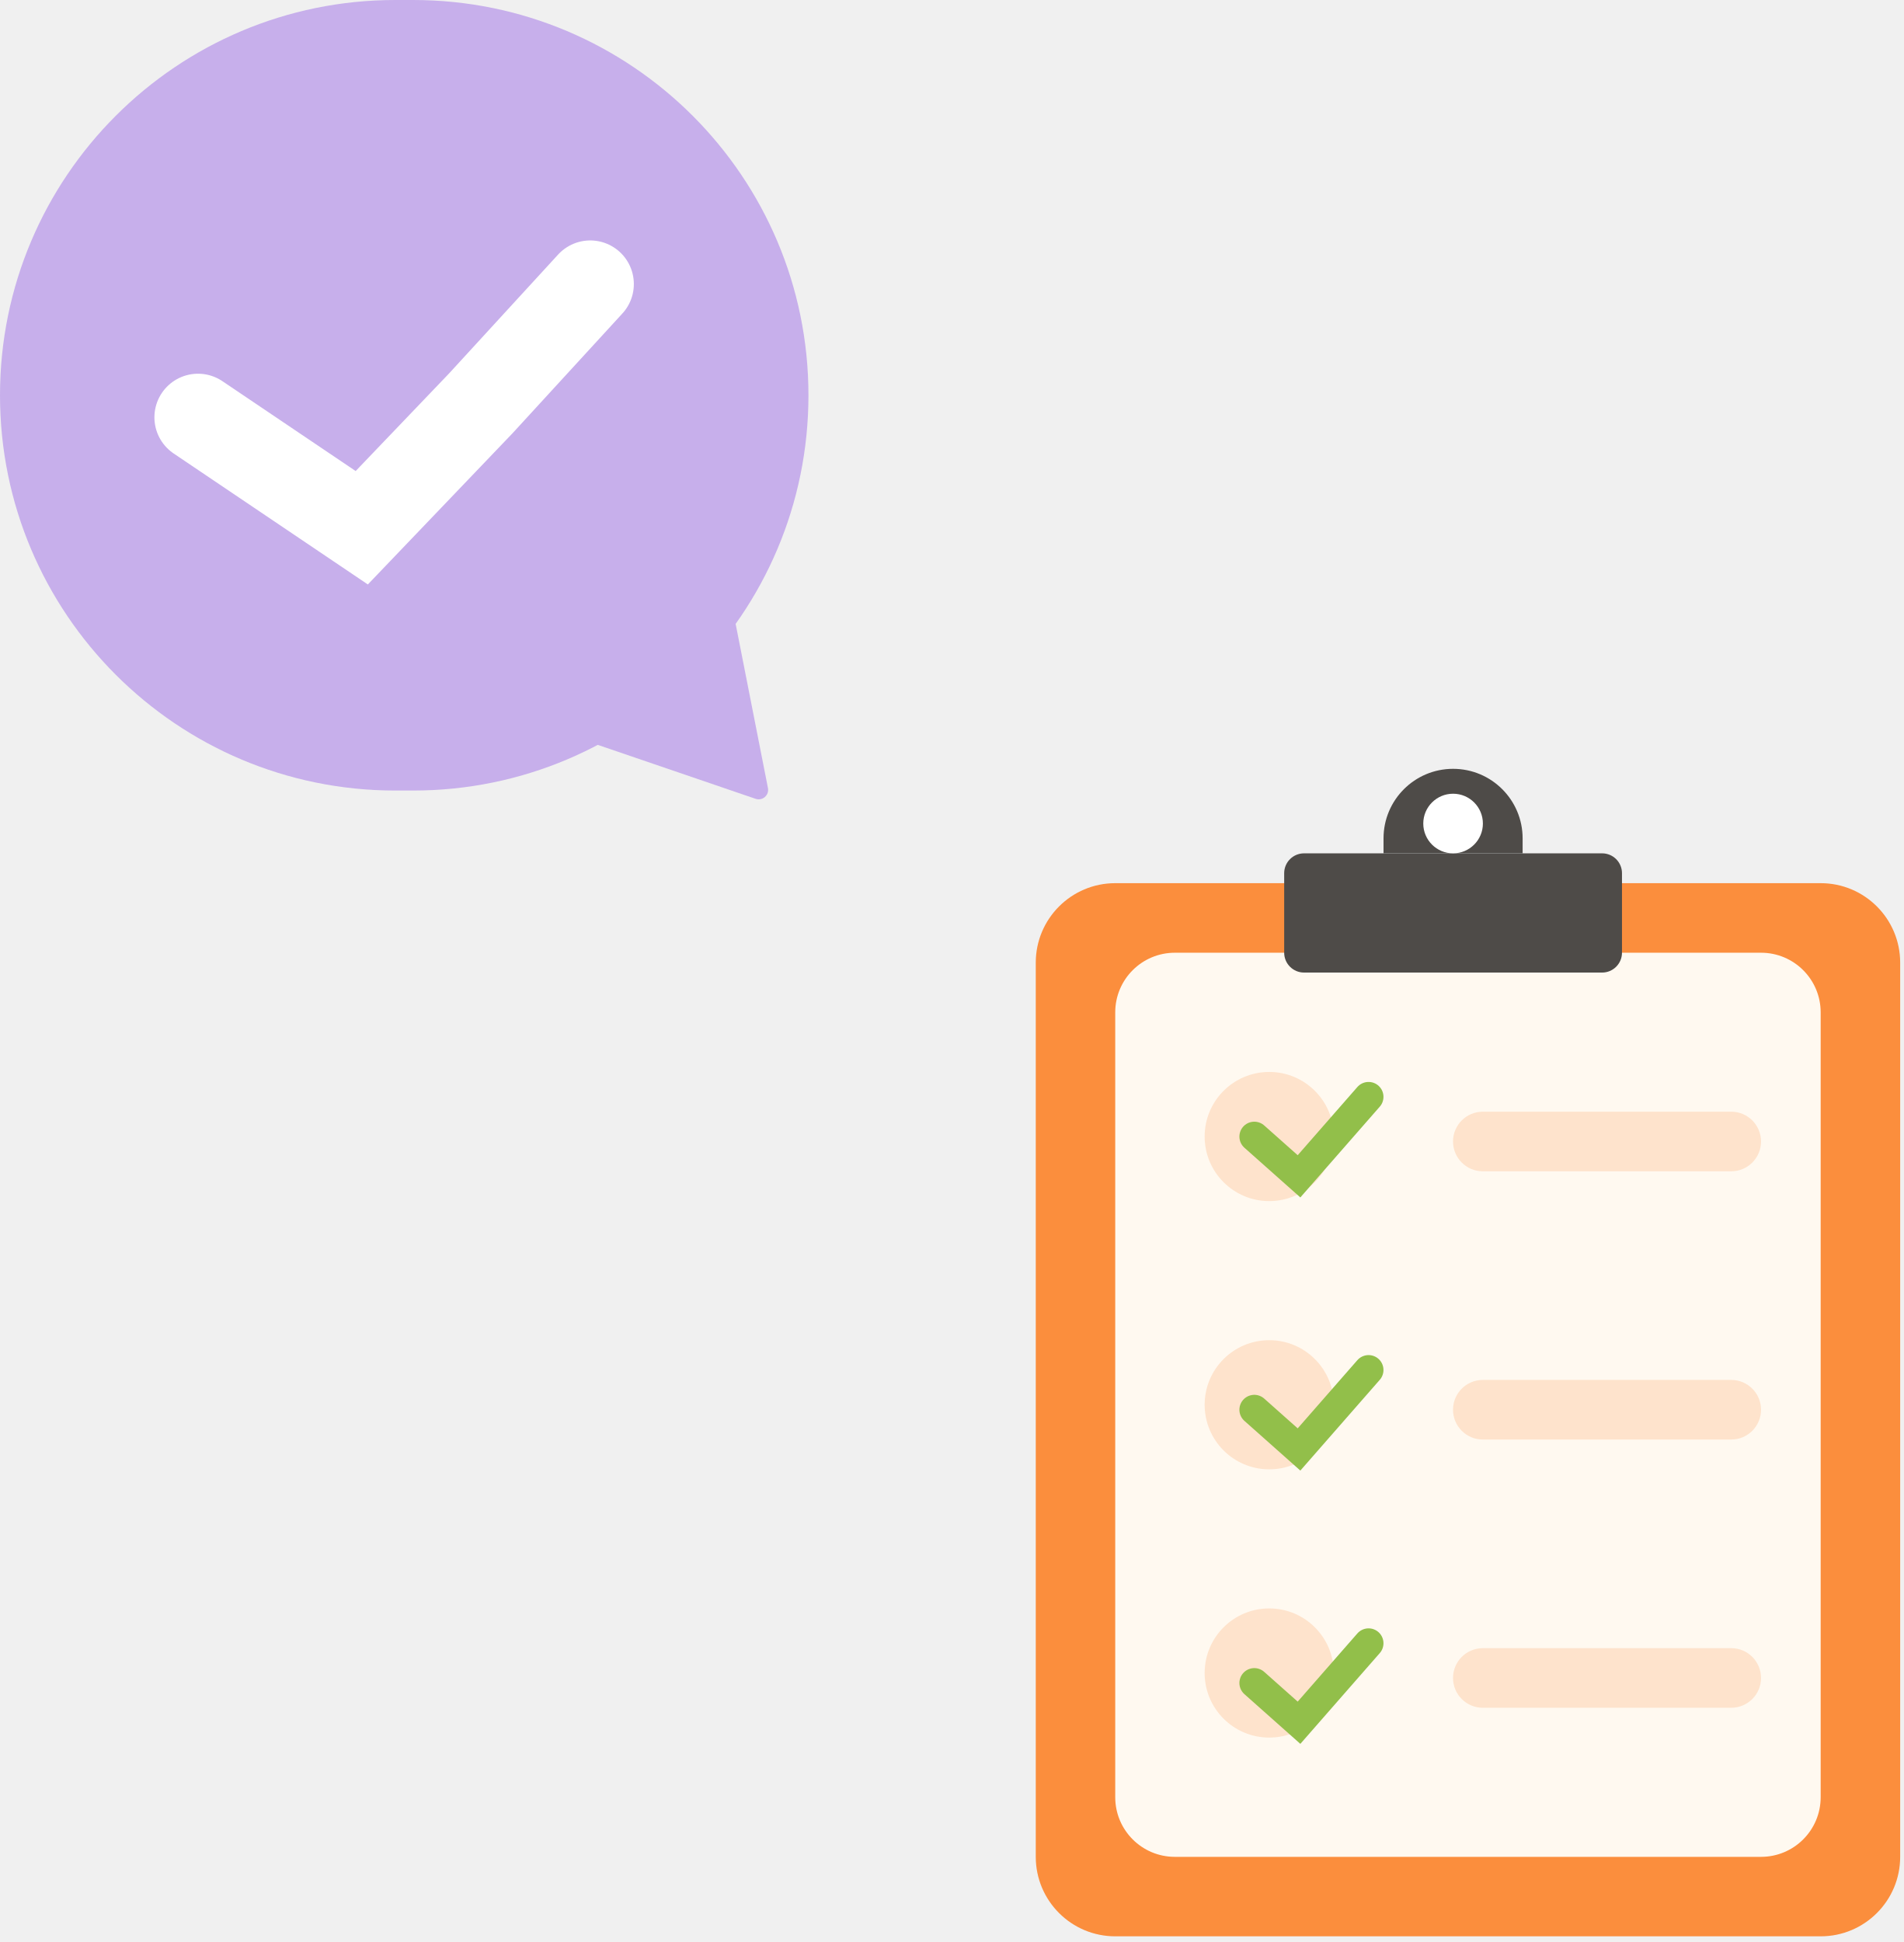
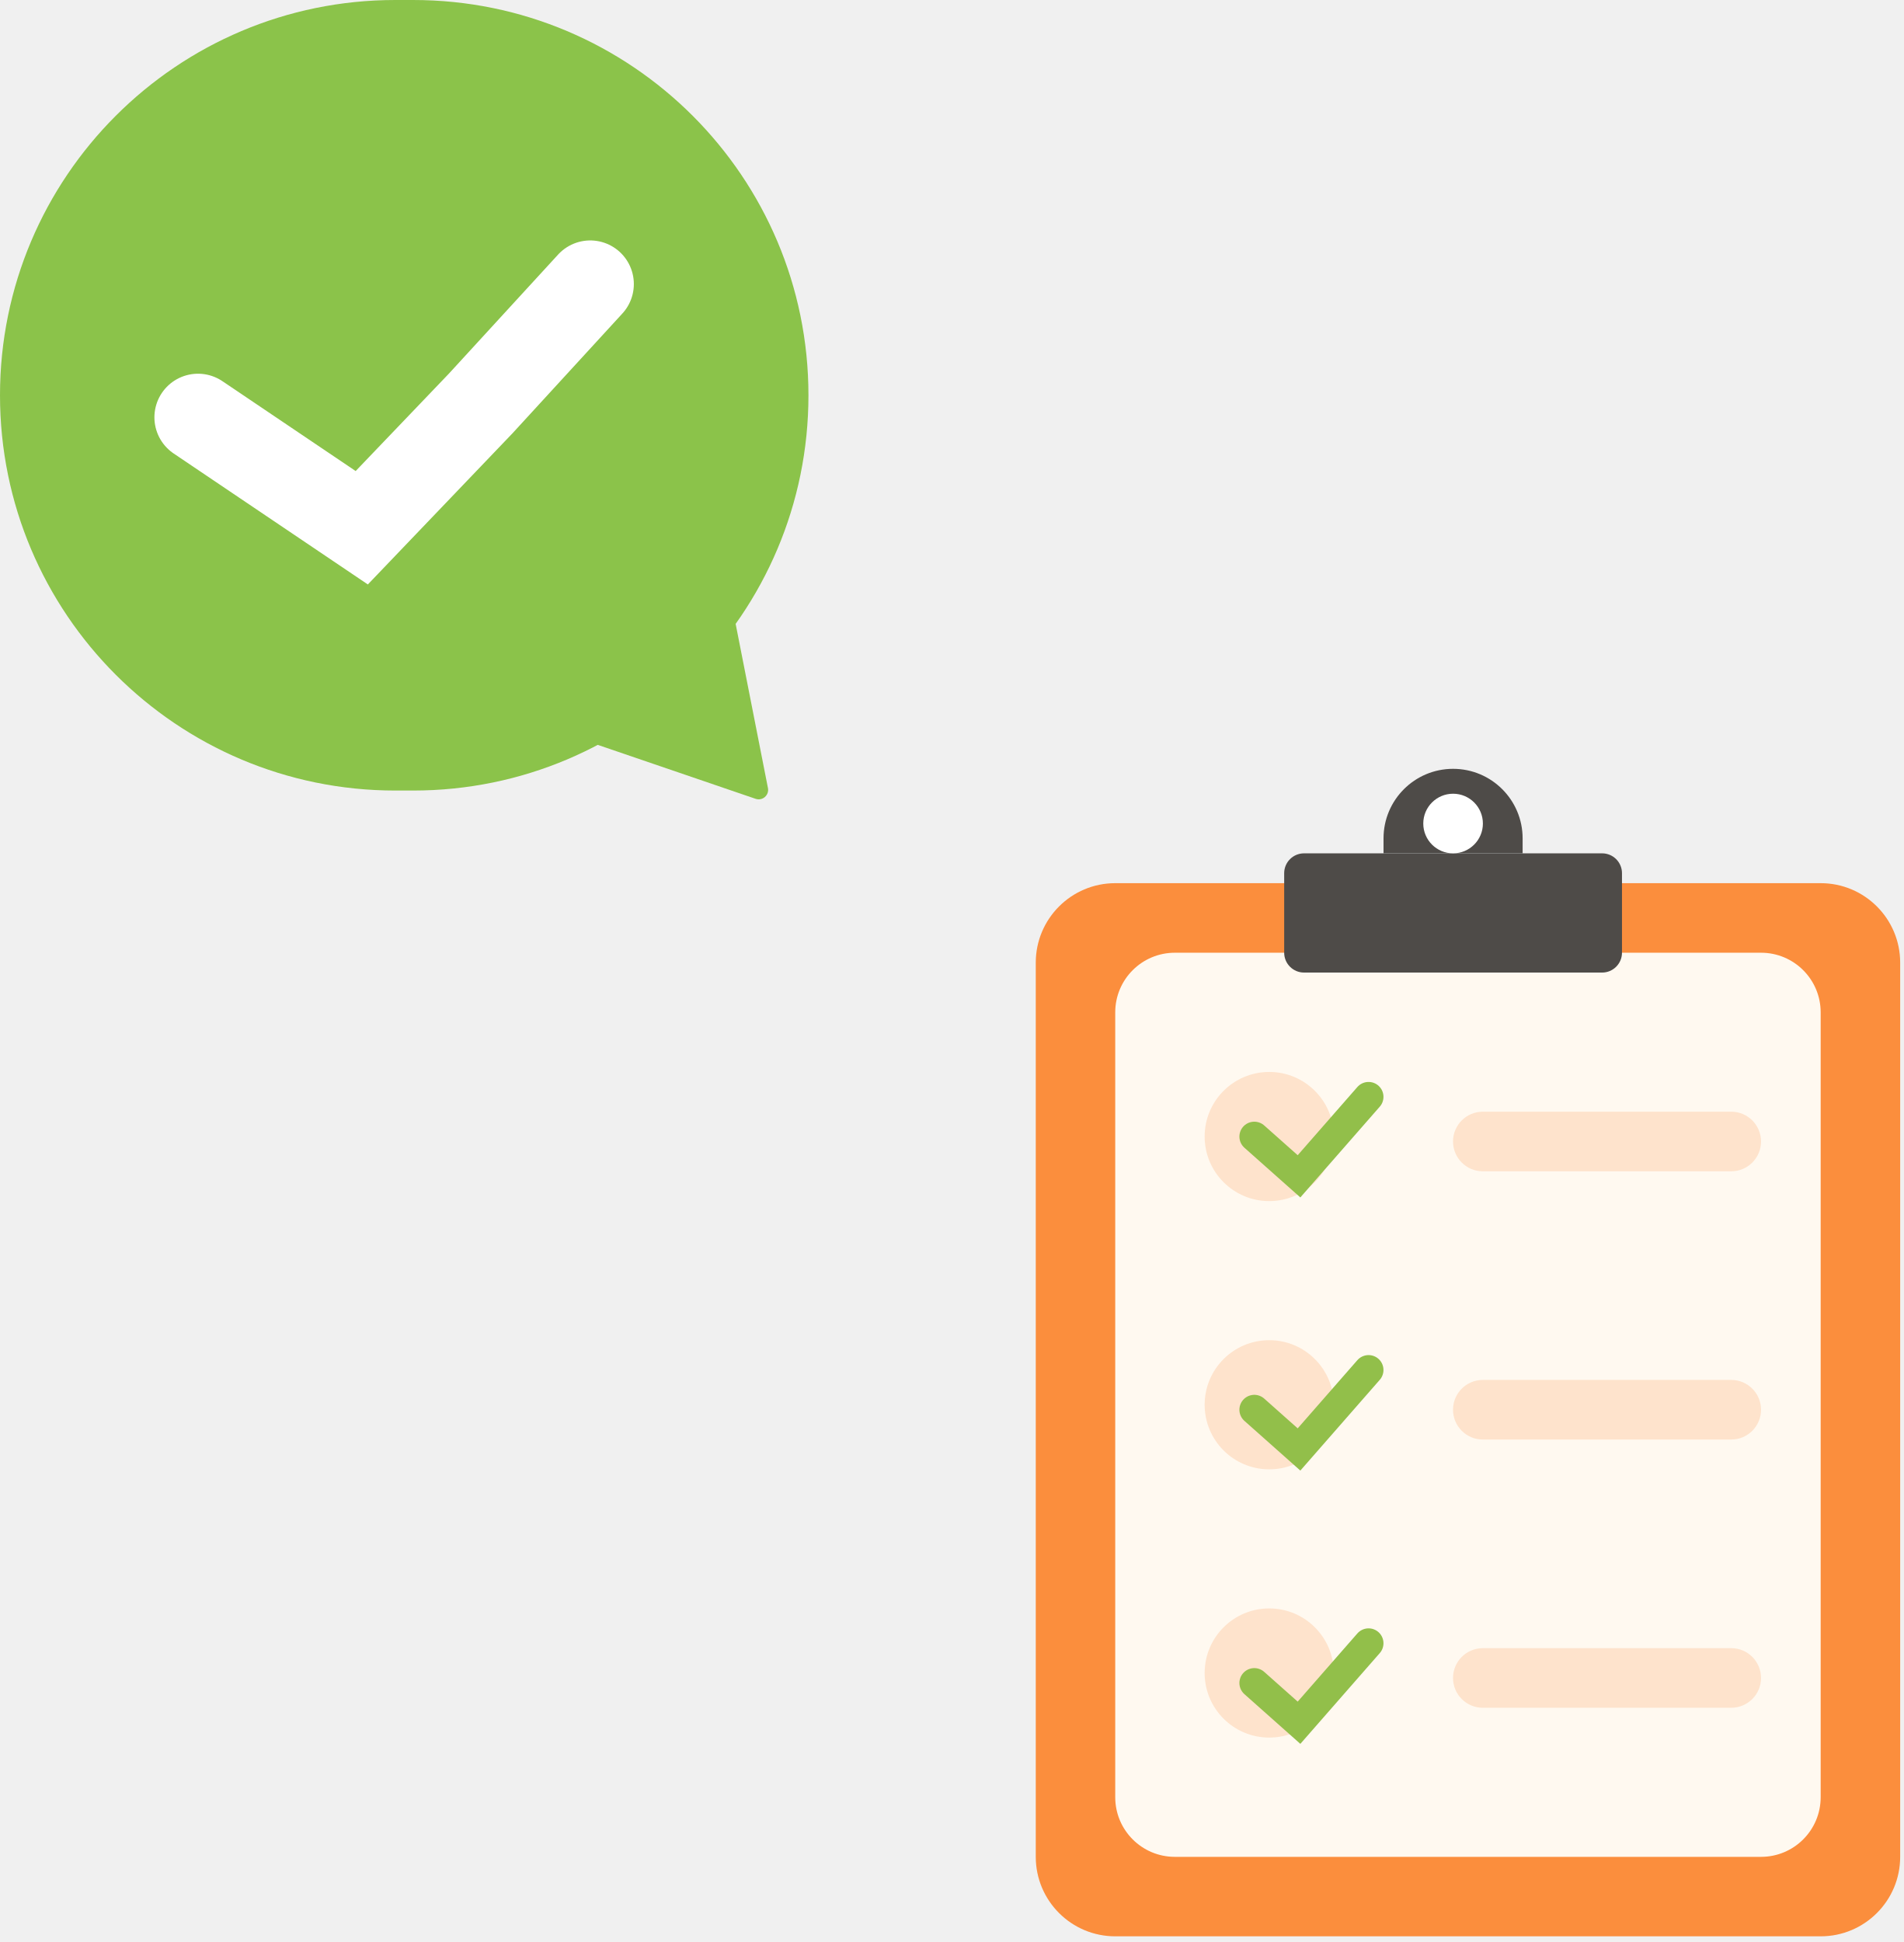
<svg xmlns="http://www.w3.org/2000/svg" width="250" height="255" viewBox="0 0 250 255" fill="none">
  <rect x="136" y="115.967" width="113.5" height="138.287" rx="10.437" fill="#FB8E3D" />
  <rect x="146.434" y="125.101" width="92.626" height="118.718" rx="7.828" fill="#FFF9F0" />
  <circle cx="166.654" cy="149.235" r="8.48" fill="#FB8E3D" fill-opacity="0.2" />
  <circle cx="166.654" cy="184.456" r="8.48" fill="#FB8E3D" fill-opacity="0.2" />
  <circle cx="166.654" cy="219.679" r="8.48" fill="#FB8E3D" fill-opacity="0.2" />
  <rect x="190.787" y="145.973" width="40.443" height="7.828" rx="3.914" fill="#FB8E3D" fill-opacity="0.2" />
  <rect x="190.787" y="181.195" width="40.443" height="7.828" rx="3.914" fill="#FB8E3D" fill-opacity="0.2" />
  <rect x="190.787" y="216.417" width="40.443" height="7.828" rx="3.914" fill="#FB8E3D" fill-opacity="0.2" />
  <path d="M164.695 149.243L170.566 154.461L179.698 144.024" stroke="#92BF4A" stroke-width="3.914" stroke-linecap="round" />
  <path d="M164.695 185.109L170.566 190.327L179.698 179.891" stroke="#92BF4A" stroke-width="3.914" stroke-linecap="round" />
  <path d="M164.695 220.992L170.566 226.21L179.698 215.773" stroke="#92BF4A" stroke-width="3.914" stroke-linecap="round" />
  <path d="M181.662 110.085C181.662 105.042 185.751 100.953 190.794 100.953C195.838 100.953 199.926 105.042 199.926 110.085V112.042H181.662L181.662 110.085Z" fill="#4E4B48" />
  <rect x="168.617" y="112.05" width="44.356" height="15.655" rx="2.609" fill="#4E4B48" />
  <circle cx="190.795" cy="108.136" r="3.914" fill="white" />
-   <path d="M99.215 104.891C100.119 105.2 101.018 104.415 100.834 103.477L96.477 81.332C96.293 80.395 95.163 80.009 94.443 80.637L77.443 95.483C76.724 96.111 76.954 97.283 77.858 97.592L99.215 104.891Z" fill="#C7AFEB" />
-   <rect width="106.152" height="103.805" rx="51.902" fill="#C7AFEB" />
+   <path d="M99.215 104.891C100.119 105.2 101.018 104.415 100.834 103.477L96.477 81.332C96.293 80.395 95.163 80.009 94.443 80.637L77.443 95.483C76.724 96.111 76.954 97.283 77.858 97.592L99.215 104.891Z" fill="#8BC34A" />
+   <rect width="106.152" height="103.805" rx="51.902" fill="#8BC34A" />
  <path d="M77.5 37.297L63.117 52.978L47.5 69.297L26 54.797" stroke="white" stroke-width="11.451" stroke-linecap="round" />
</svg>
